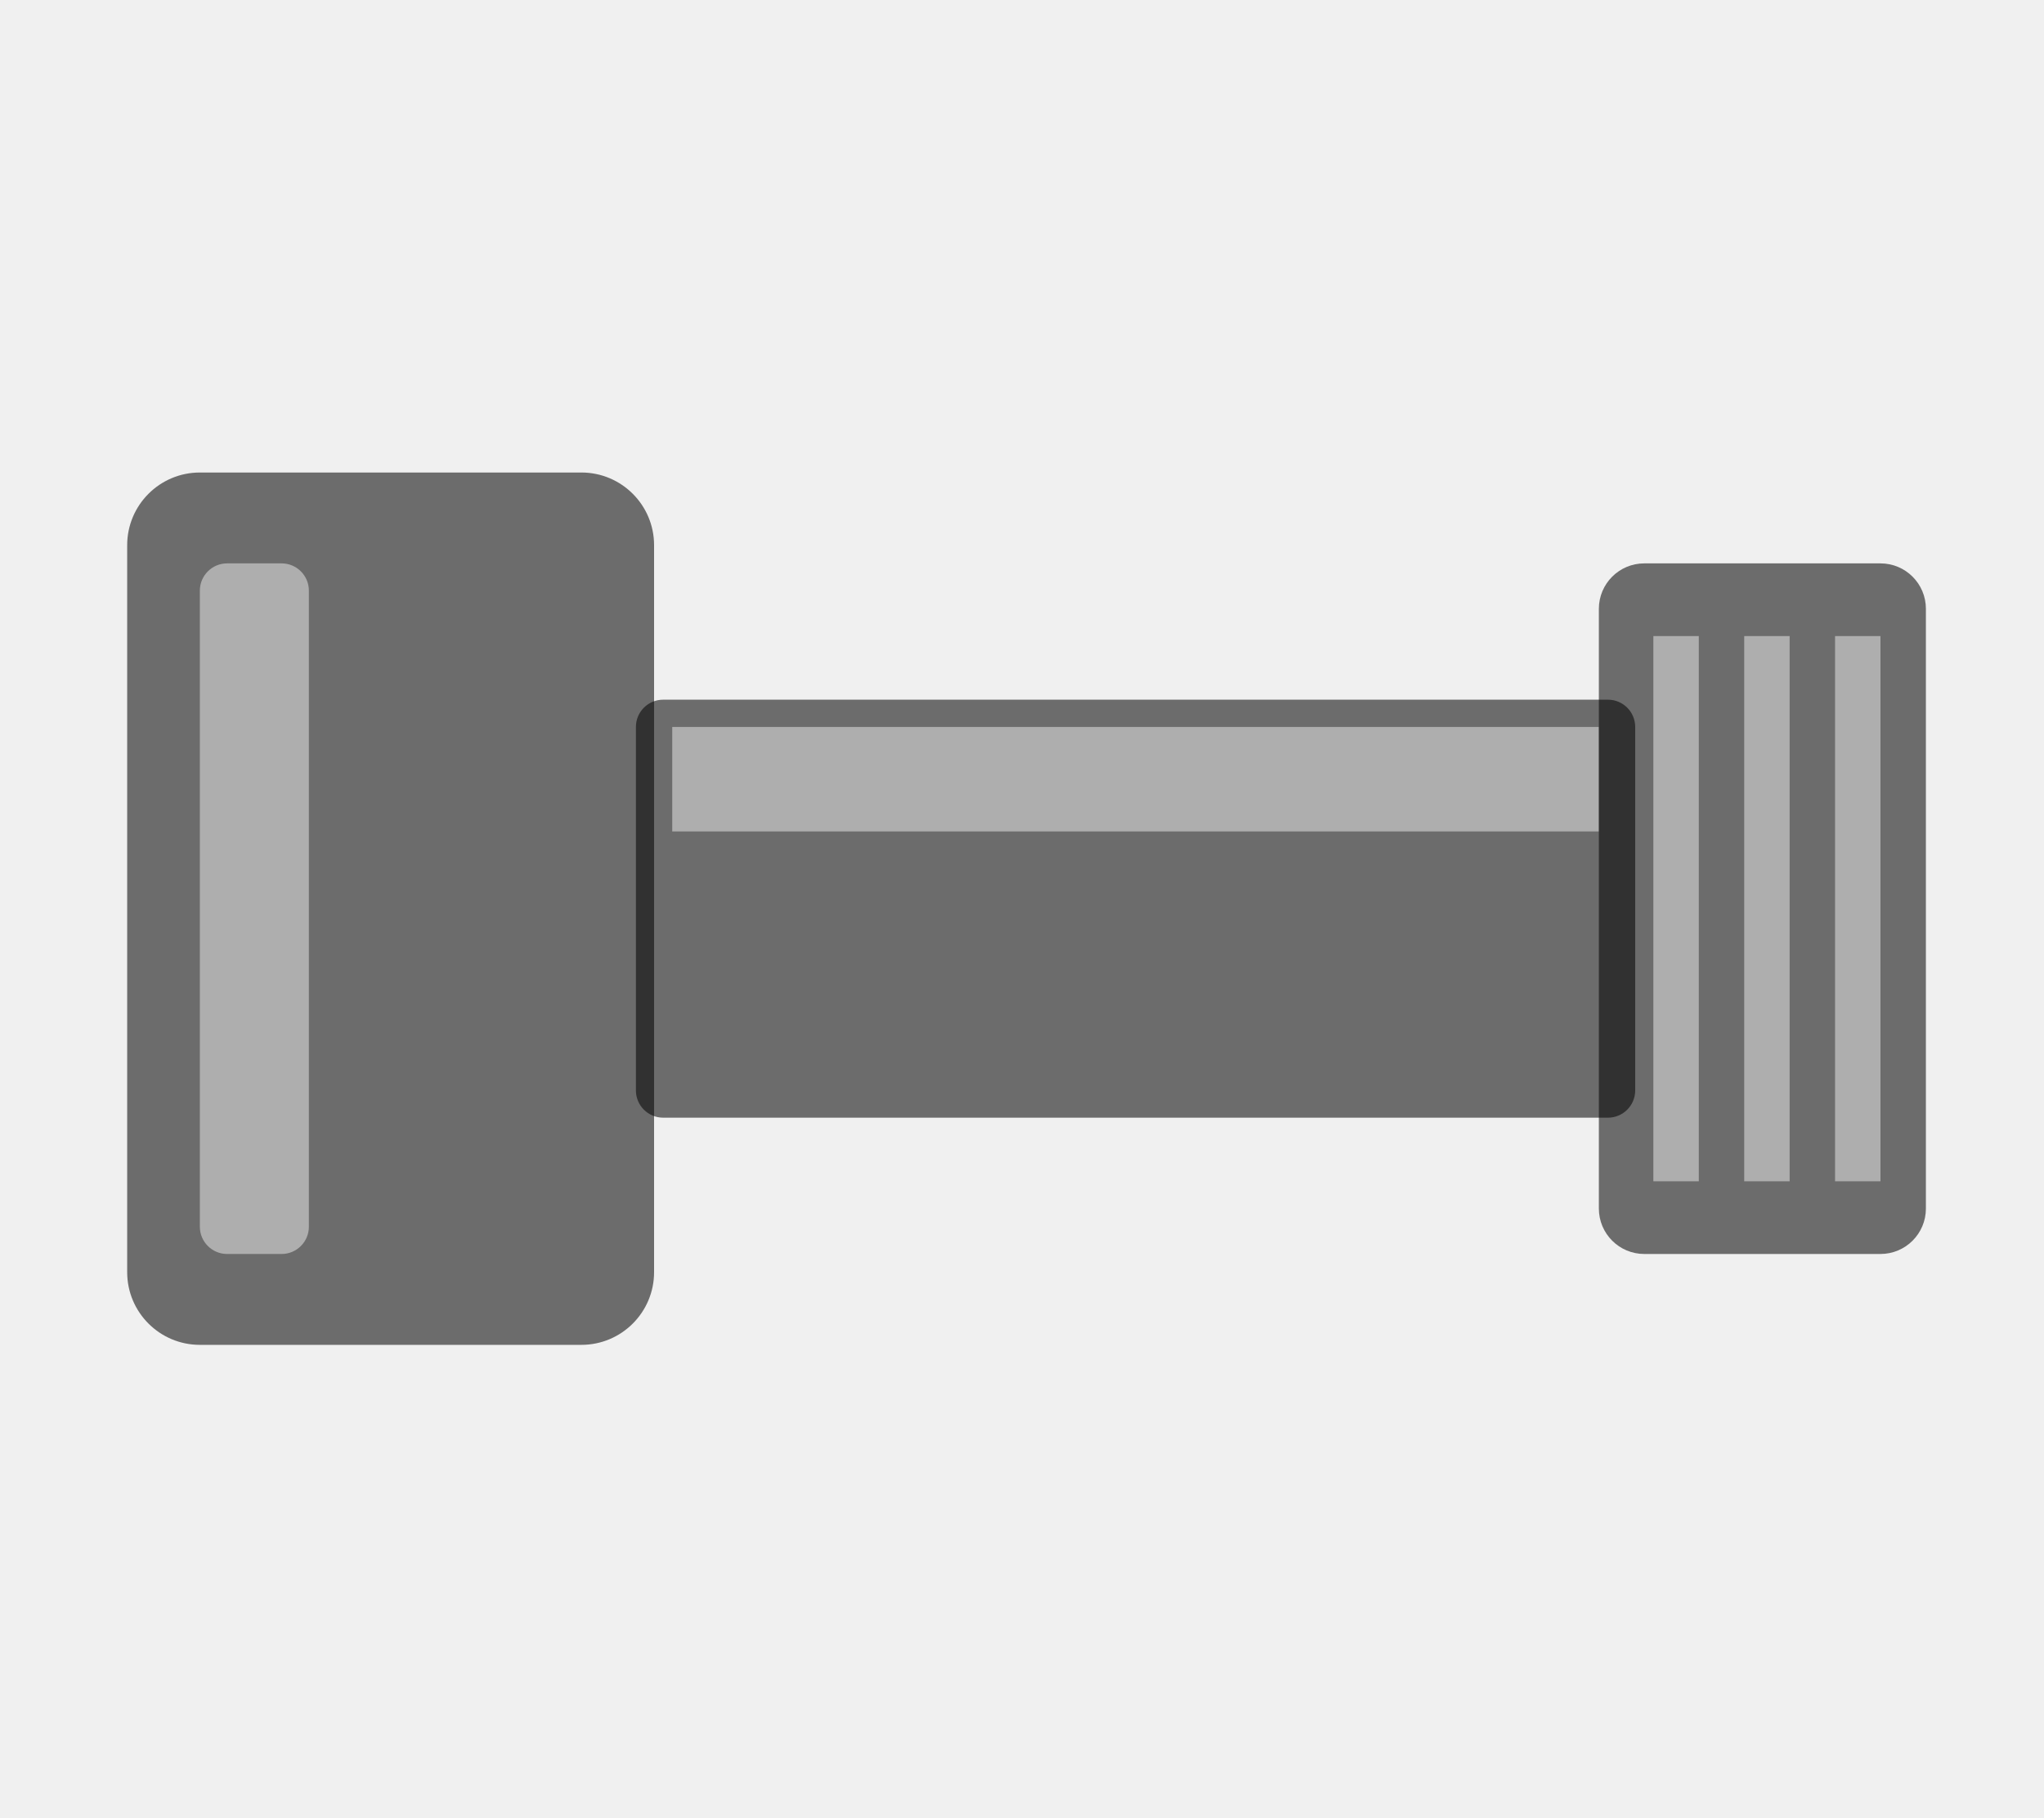
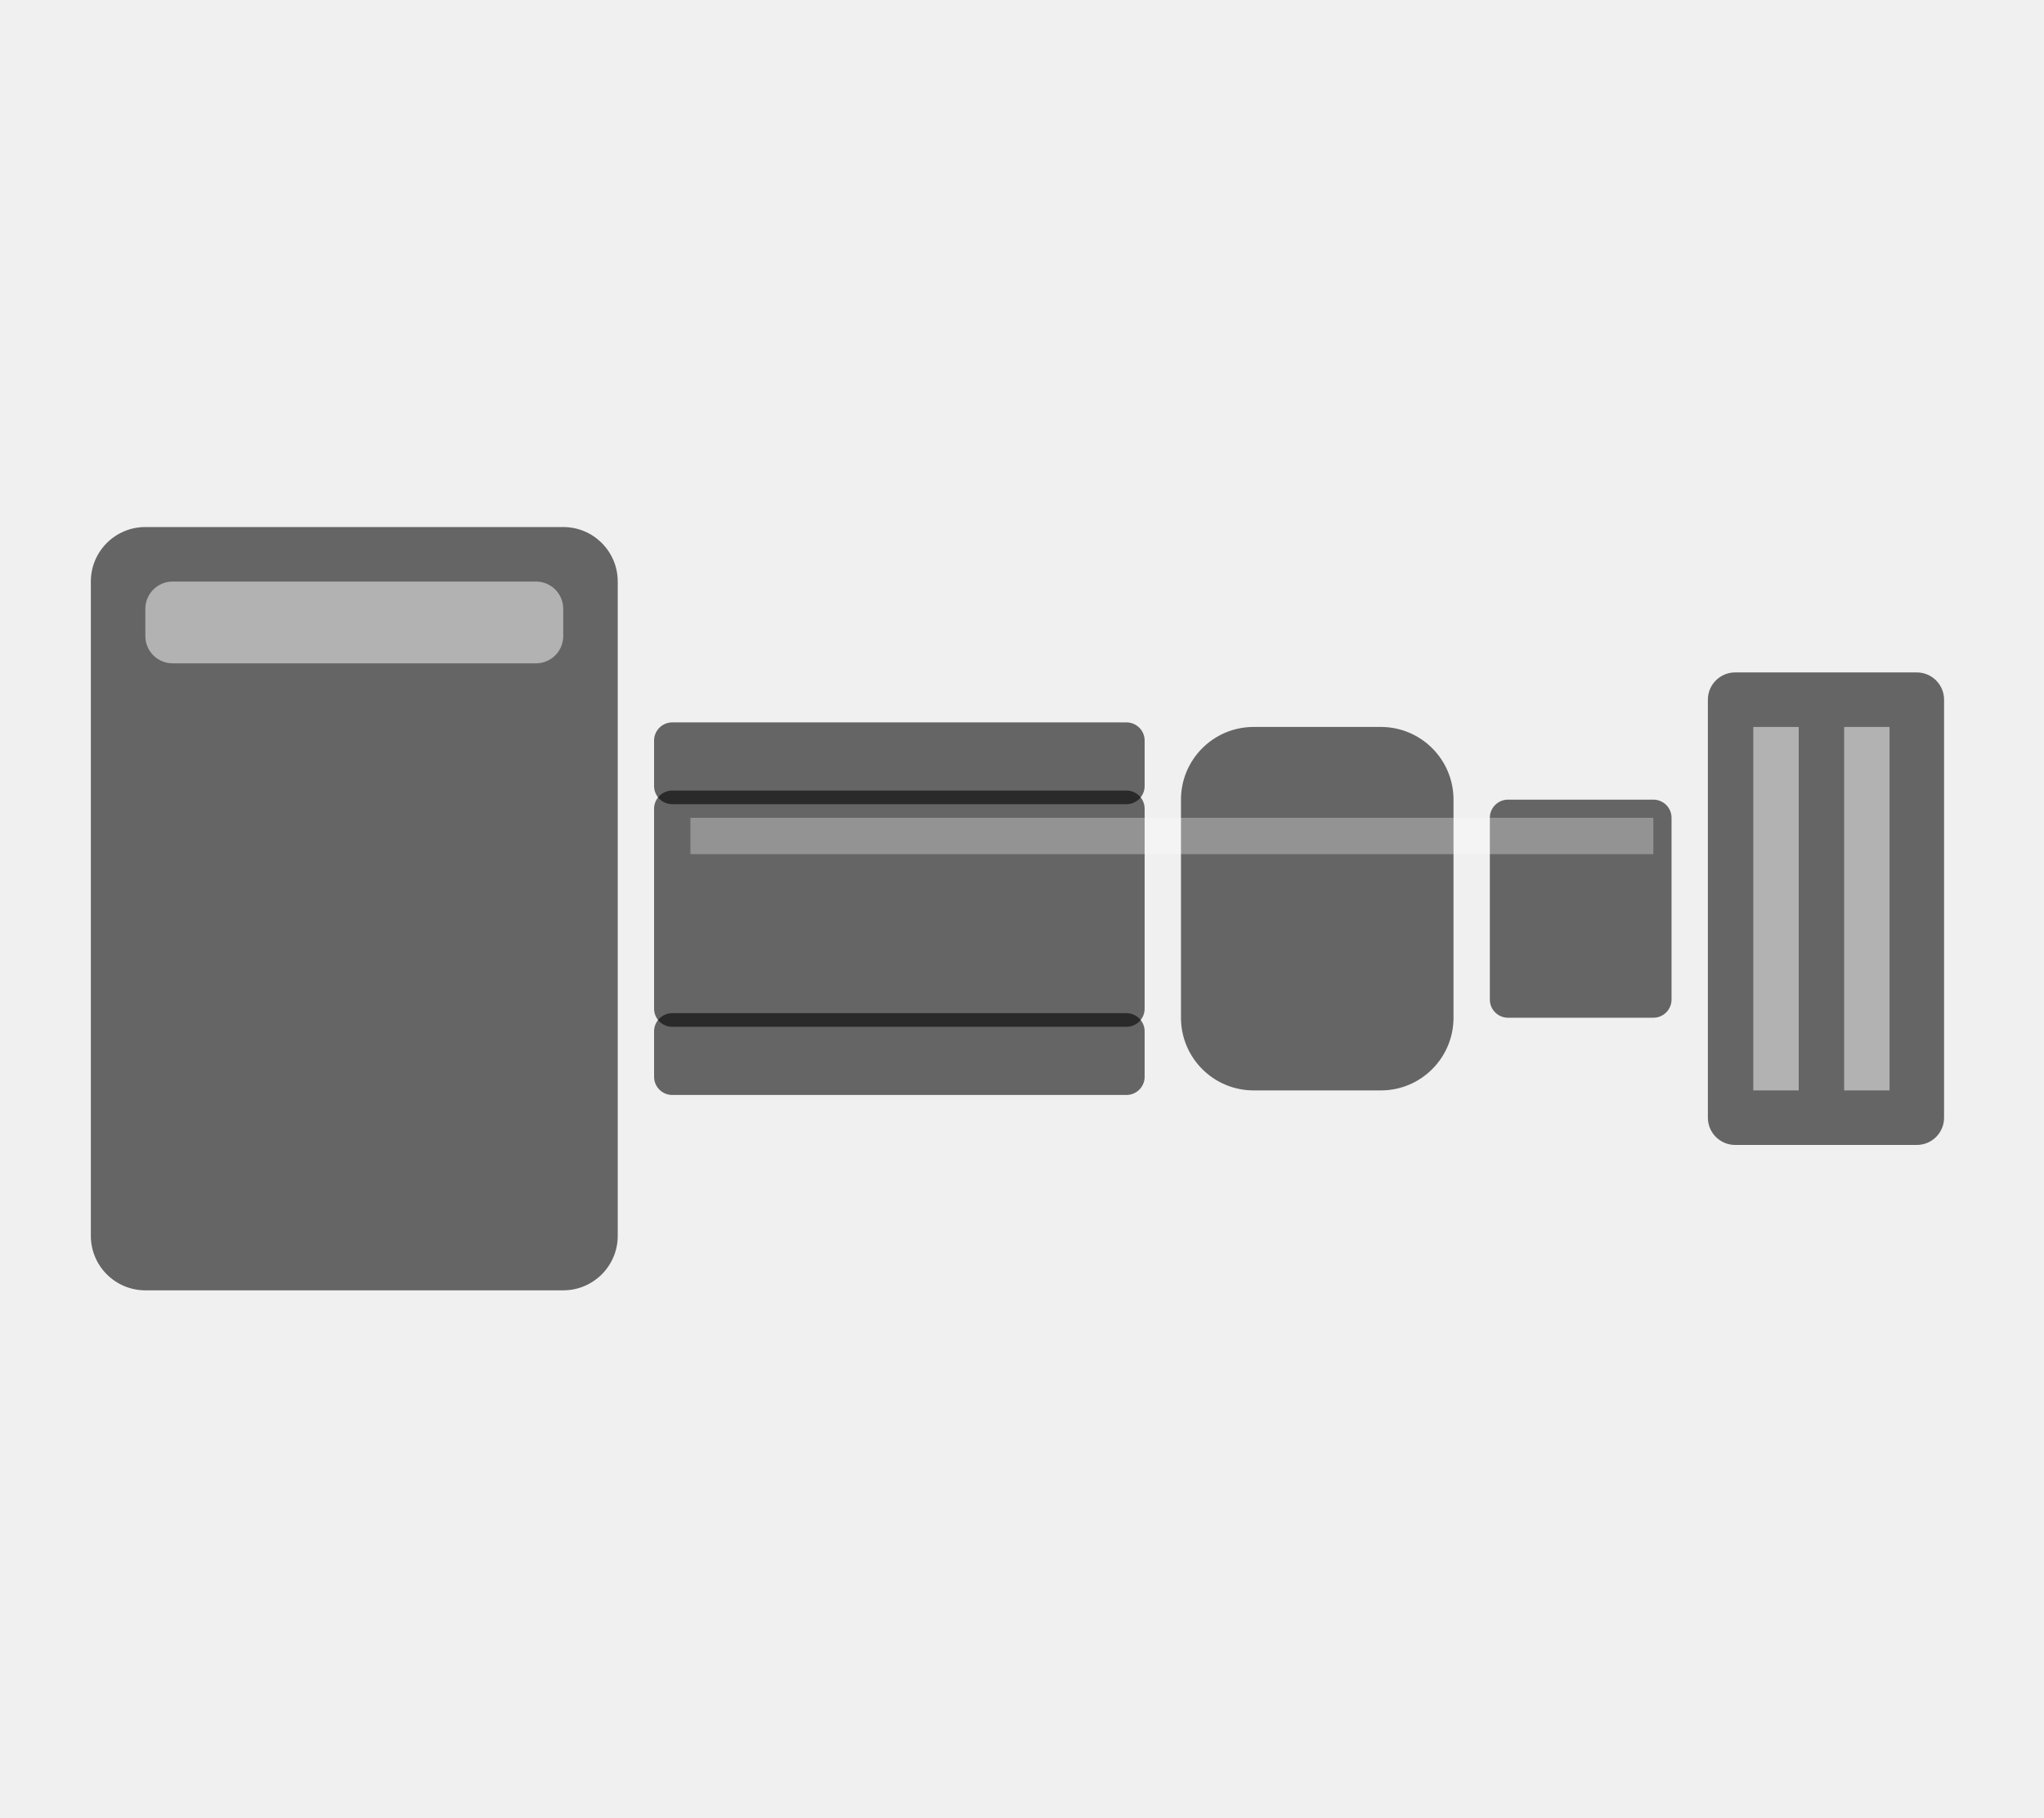
<svg xmlns="http://www.w3.org/2000/svg" viewBox="0 0 225 200">
-   <rect x="14" y="52" width="58" height="96" rx="8" fill="#000000" fill-opacity="0.55" />
-   <rect x="22" y="62" width="12" height="76" rx="3" fill="#ffffff" fill-opacity="0.45" />
-   <rect x="70" y="77.0" width="110" height="46" rx="3" fill="#000000" fill-opacity="0.55" />
-   <rect x="74" y="80.0" width="102" height="11.5" fill="#ffffff" fill-opacity="0.45" />
-   <rect x="176" y="62" width="36" height="76" rx="5" fill="#000000" fill-opacity="0.55" />
-   <rect x="182" y="70" width="5" height="60" fill="#ffffff" fill-opacity="0.45" />
-   <rect x="192" y="70" width="5" height="60" fill="#ffffff" fill-opacity="0.45" />
-   <rect x="202" y="70" width="5" height="60" fill="#ffffff" fill-opacity="0.45" />
+   <rect x="10" y="58" width="58" height="84" rx="6" fill="#000000" fill-opacity="0.58" />
+   <rect x="16" y="64" width="46" height="9" rx="3" fill="#ffffff" fill-opacity="0.5" />
+   <rect x="72" y="79.5" width="54" height="9" rx="2" fill="#000000" fill-opacity="0.58" />
+   <rect x="72" y="111.5" width="54" height="9" rx="2" fill="#000000" fill-opacity="0.58" />
+   <rect x="72" y="87" width="54" height="26" rx="2" fill="#000000" fill-opacity="0.58" />
+   <rect x="130" y="80" width="30" height="40" rx="8" fill="#000000" fill-opacity="0.58" />
+   <rect x="164" y="88" width="20" height="24" rx="2" fill="#000000" fill-opacity="0.58" />
+   <rect x="188" y="74" width="26" height="52" rx="3" fill="#000000" fill-opacity="0.58" />
+   <rect x="193" y="80" width="5" height="40" fill="#ffffff" fill-opacity="0.5" />
+   <rect x="203" y="80" width="5" height="40" fill="#ffffff" fill-opacity="0.5" />
+   <rect x="76" y="90" width="106" height="4" fill="#ffffff" fill-opacity="0.3" />
</svg>
